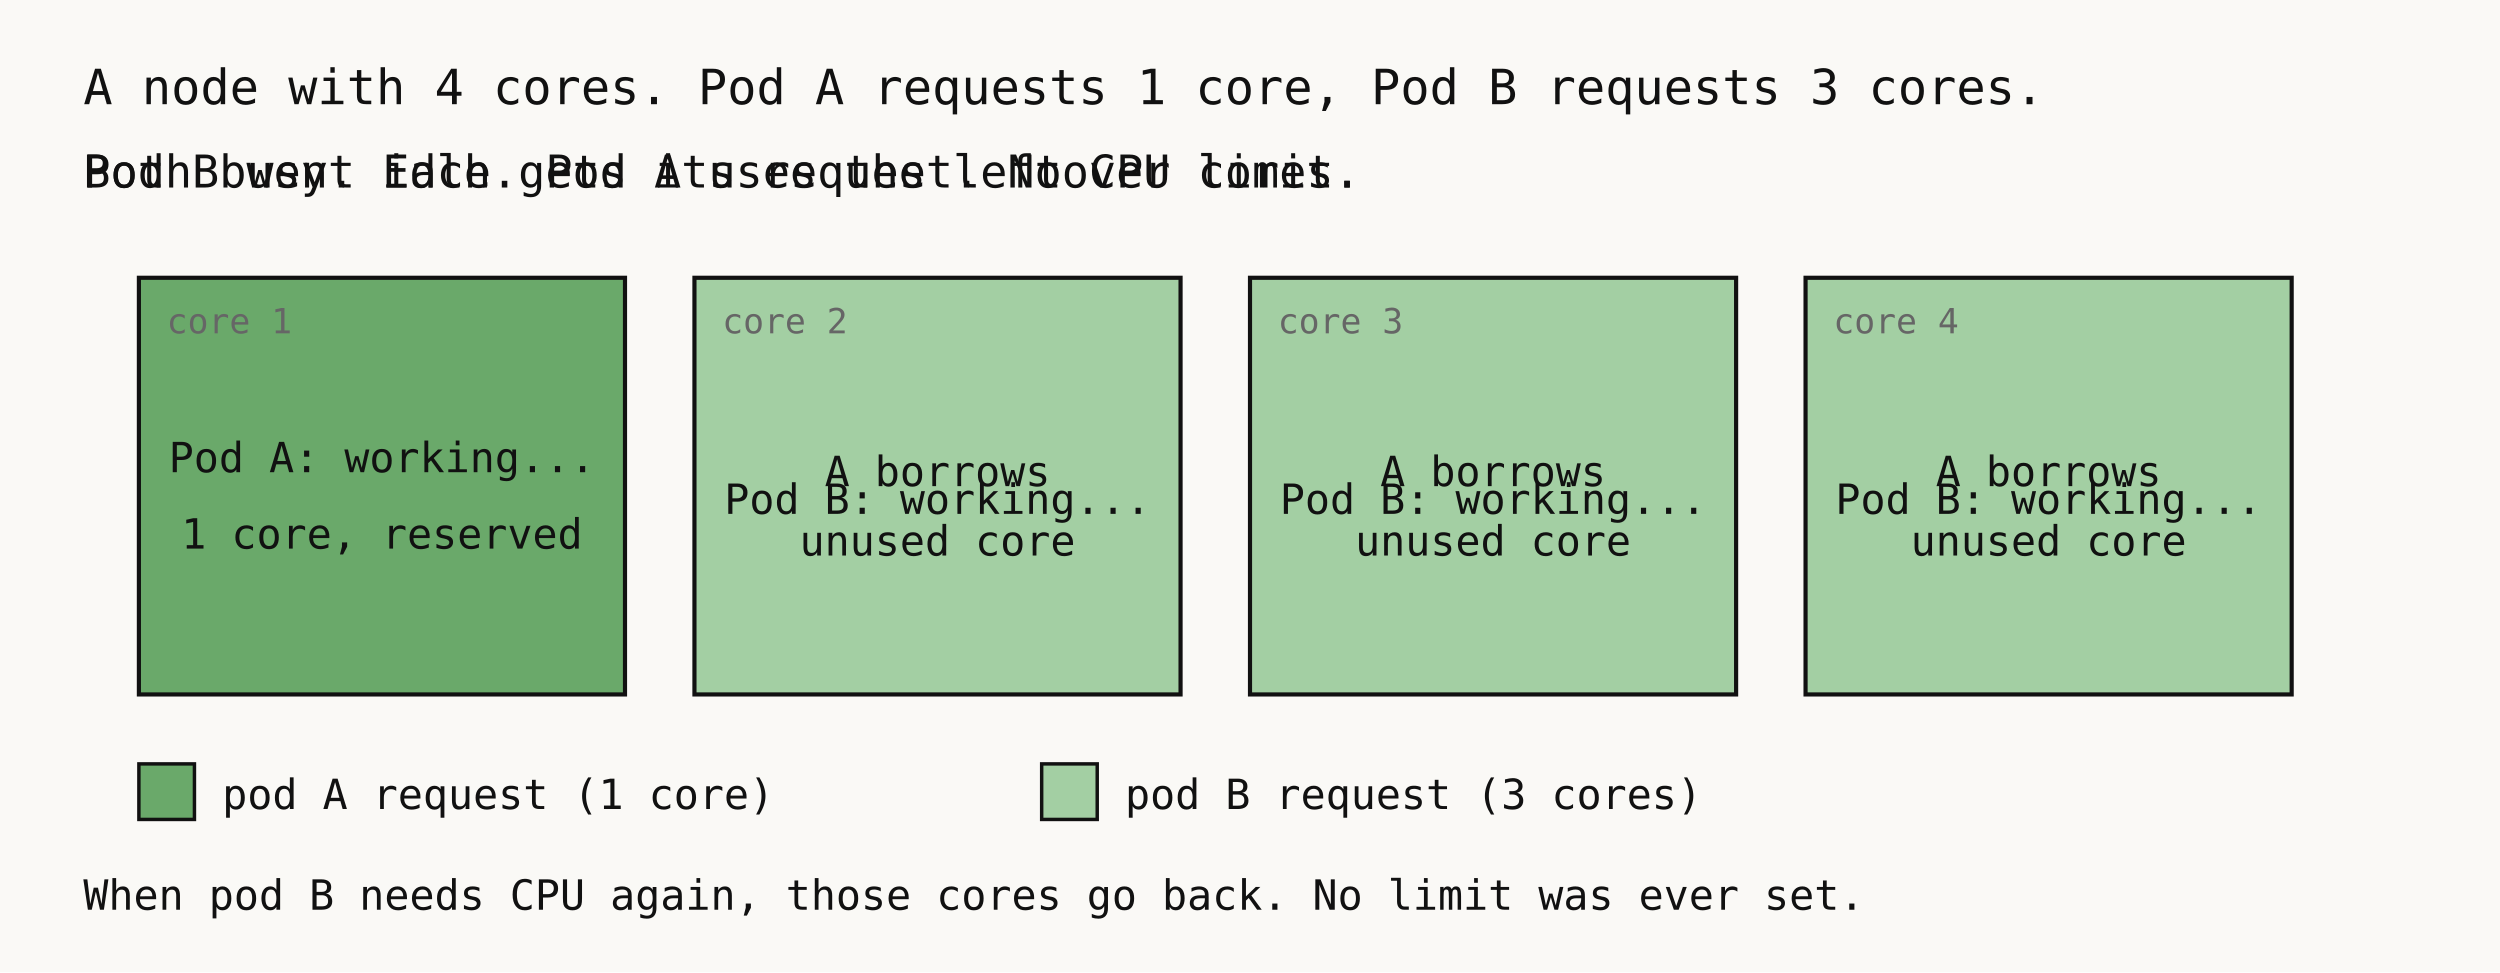
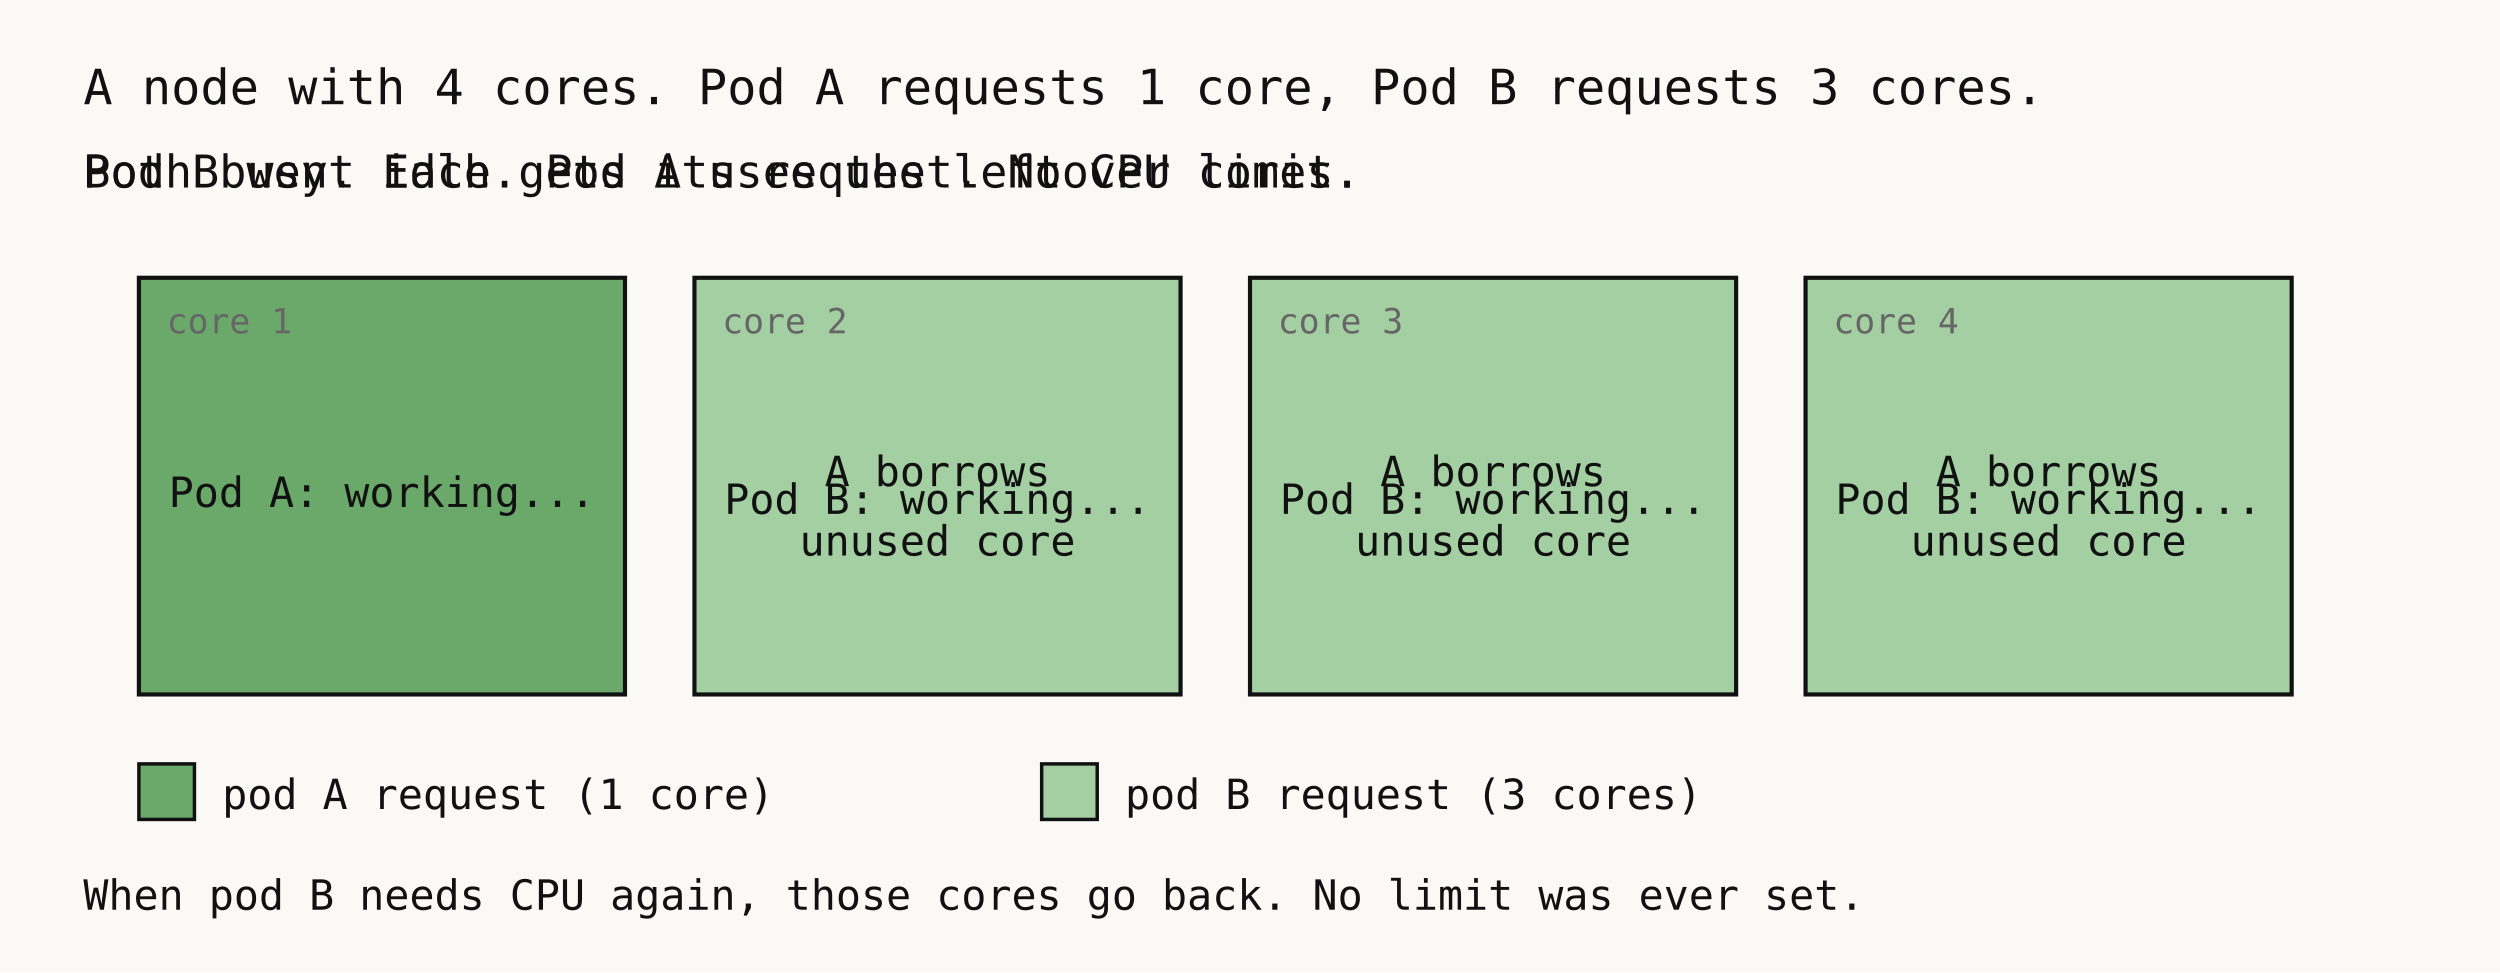
<svg xmlns="http://www.w3.org/2000/svg" width="720" height="280" viewBox="0 0 720 280">
  <style>
    text { font-family: ui-monospace, SFMono-Regular, Menlo, monospace; }
    .title { font-size: 14px; fill: #111; }
    .sub { font-size: 13px; fill: #111; }
    .tiny { font-size: 12px; fill: #111; }
    .core { stroke: #111; stroke-width: 1.2; }
    .coreno { font-size: 10px; fill: #666; }
    #capBusy { animation: first 5s linear infinite; }
    #capIdle { animation: second 5s linear infinite; }
    #c2, #c3, #c4 { animation: borrow 5s linear infinite; }
    #labB2, #labB3, #labB4 { animation: first 5s linear infinite; }
    #labA2, #labA3, #labA4, #labA2b, #labA3b, #labA4b { animation: second 5s linear infinite; }
    @keyframes first {
      0%, 47% { opacity: 1; } 50%, 100% { opacity: 0; }
    }
    @keyframes second {
      0%, 47% { opacity: 0; } 50%, 100% { opacity: 1; }
    }
    @keyframes borrow {
      0%, 47% { fill: #a3cfa3; }
      50%, 100% { fill: #6aa96a; }
    }
  </style>
  <rect width="720" height="280" fill="#faf9f6" />
  <text class="title" x="24" y="30">A node with 4 cores. Pod A requests 1 core, Pod B requests 3 cores.</text>
  <text id="capBusy" class="sub" x="24" y="54">Both busy. Each gets its request. No CPU limit.</text>
  <text id="capIdle" class="sub" x="24" y="54">Pod B went idle. Pod A uses the leftover cores.</text>
  <rect class="core" x="40" y="80" width="140" height="120" fill="#6aa96a" />
  <text class="coreno" x="48" y="96">core 1</text>
-   <text class="tiny" x="110" y="136" text-anchor="middle">Pod A: working...</text>
-   <text class="tiny" x="110" y="158" text-anchor="middle">1 core, reserved</text>
+   <text class="tiny" x="110" y="146" text-anchor="middle">Pod A: working...</text>
  <rect id="c2" class="core" x="200" y="80" width="140" height="120" fill="#a3cfa3" />
  <text class="coreno" x="208" y="96">core 2</text>
  <text id="labB2" class="tiny" x="270" y="148" text-anchor="middle">Pod B: working...</text>
  <text id="labA2" class="tiny" x="270" y="140" text-anchor="middle">A borrows</text>
  <text id="labA2b" class="tiny" x="270" y="160" text-anchor="middle">unused core</text>
  <rect id="c3" class="core" x="360" y="80" width="140" height="120" fill="#a3cfa3" />
  <text class="coreno" x="368" y="96">core 3</text>
  <text id="labB3" class="tiny" x="430" y="148" text-anchor="middle">Pod B: working...</text>
  <text id="labA3" class="tiny" x="430" y="140" text-anchor="middle">A borrows</text>
  <text id="labA3b" class="tiny" x="430" y="160" text-anchor="middle">unused core</text>
  <rect id="c4" class="core" x="520" y="80" width="140" height="120" fill="#a3cfa3" />
  <text class="coreno" x="528" y="96">core 4</text>
  <text id="labB4" class="tiny" x="590" y="148" text-anchor="middle">Pod B: working...</text>
  <text id="labA4" class="tiny" x="590" y="140" text-anchor="middle">A borrows</text>
  <text id="labA4b" class="tiny" x="590" y="160" text-anchor="middle">unused core</text>
  <rect x="40" y="220" width="16" height="16" fill="#6aa96a" stroke="#111" />
  <text class="tiny" x="64" y="233">pod A request (1 core)</text>
  <rect x="300" y="220" width="16" height="16" fill="#a3cfa3" stroke="#111" />
  <text class="tiny" x="324" y="233">pod B request (3 cores)</text>
  <text class="tiny" x="24" y="262">When pod B needs CPU again, those cores go back. No limit was ever set.</text>
</svg>
